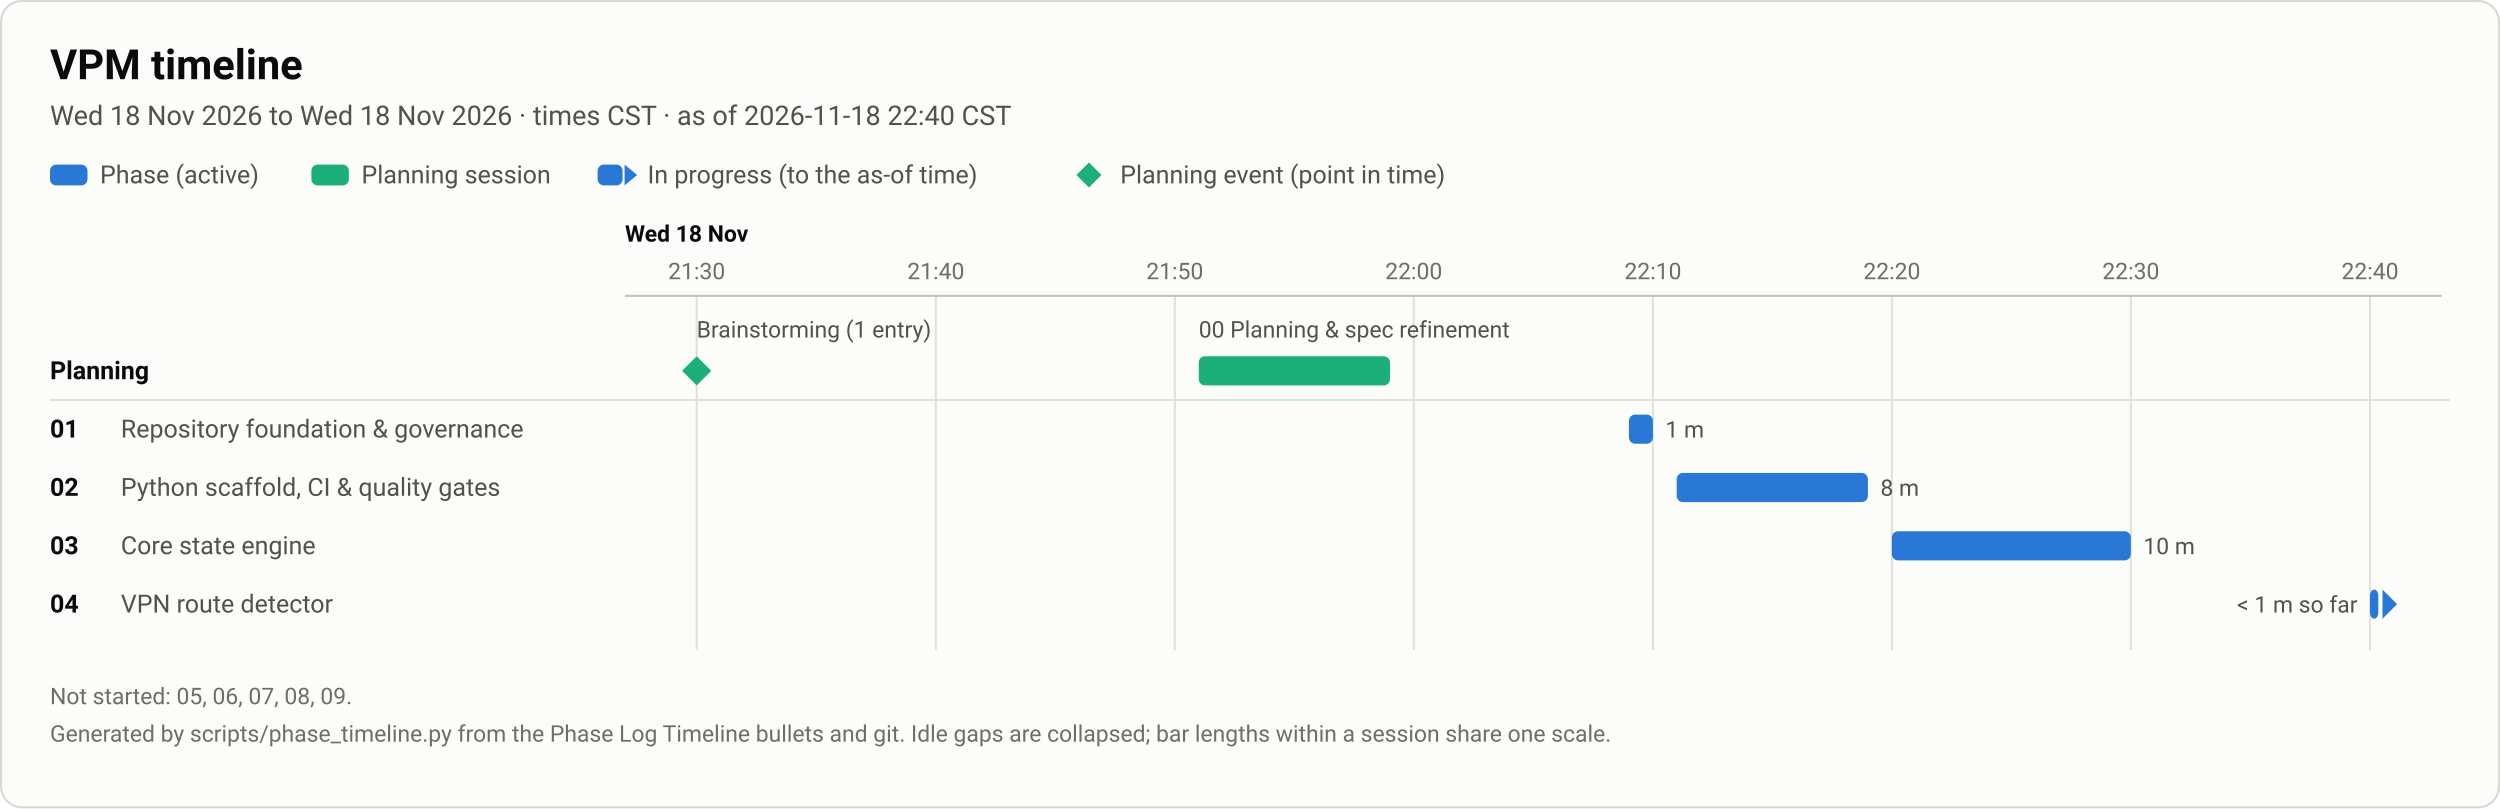
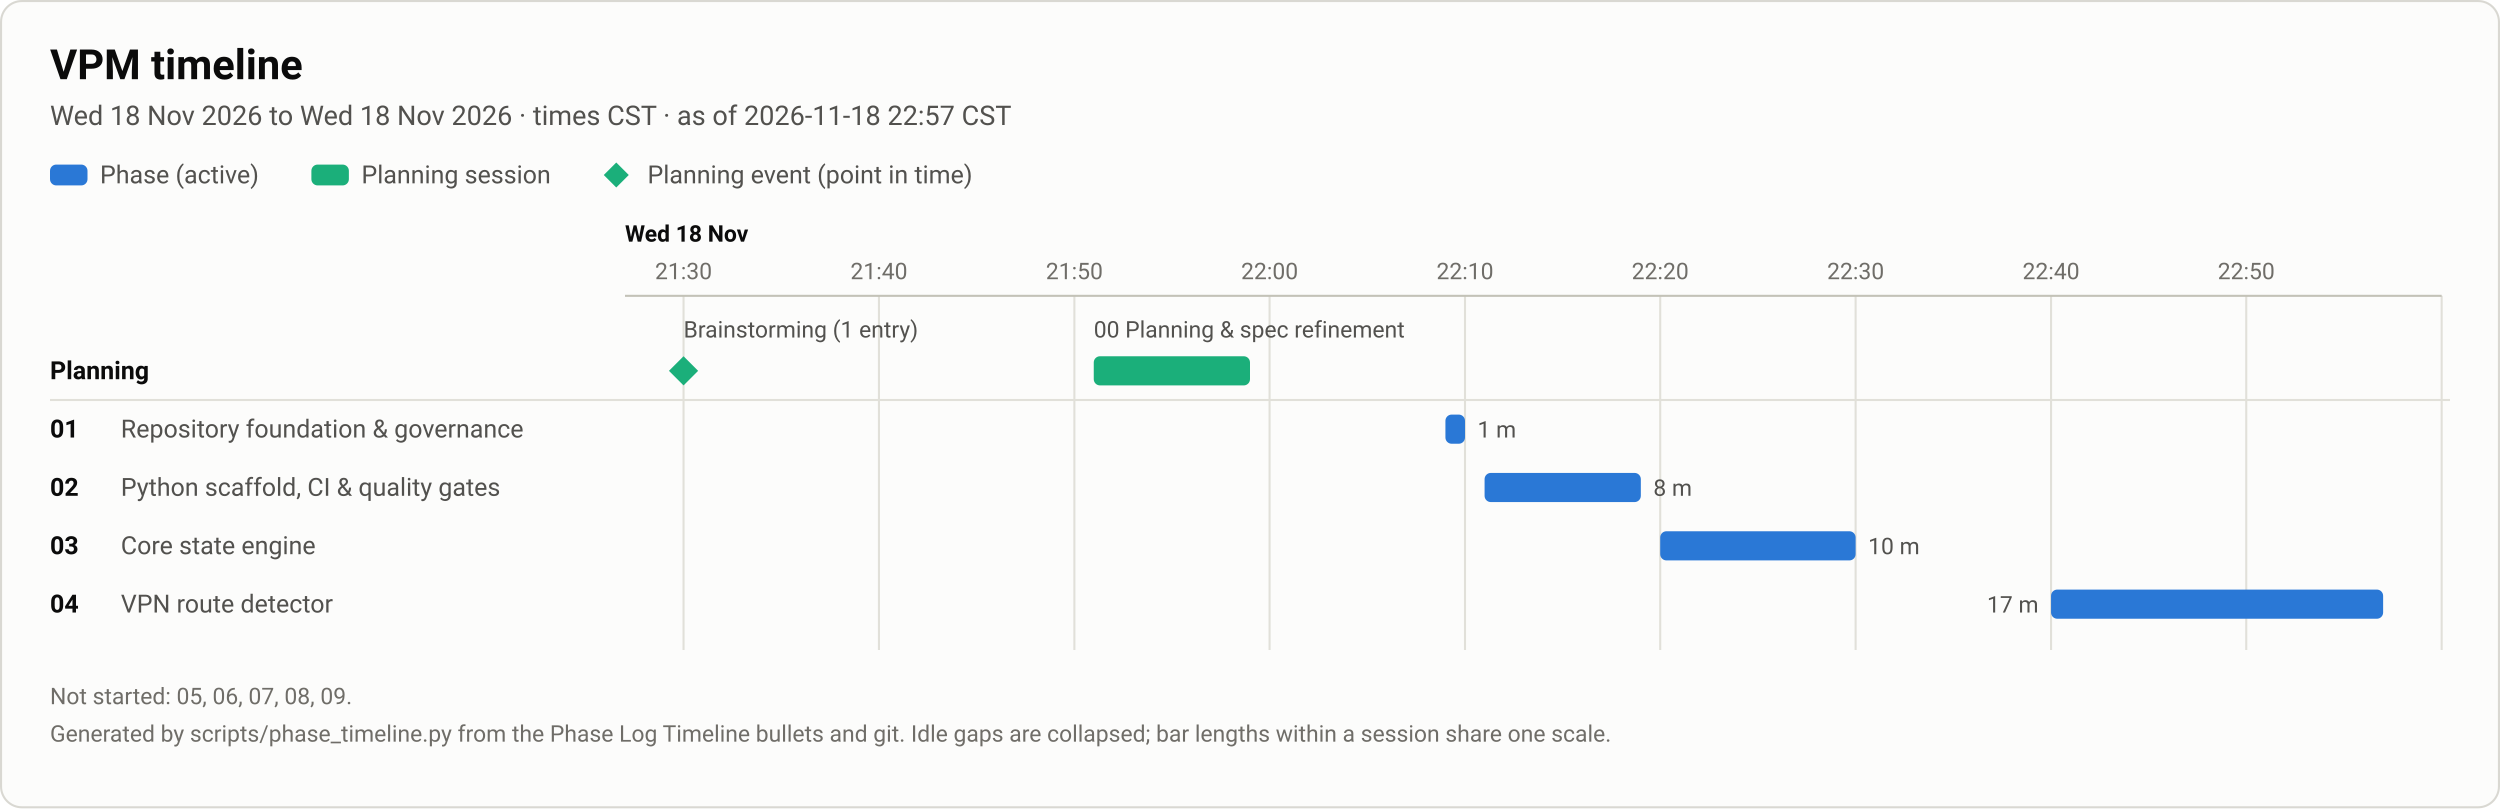
<svg xmlns="http://www.w3.org/2000/svg" width="1200" height="388" viewBox="0 0 1200 388" role="img" aria-labelledby="tl-title tl-desc" font-family="system-ui, -apple-system, &quot;Segoe UI&quot;, Roboto, sans-serif" data-timeline-format="1">
  <style>.card{fill:#fcfcfb;stroke:#d9d8d2}.t1{fill:#0b0b0b}.t2{fill:#52514e}.t3{fill:#6f6d68}.grid{stroke:#e1e0d9}.axis{stroke:#c3c2b7}.brk{fill:#f1f0ec}.brke{stroke:#c3c2b7;fill:none}.ph{fill:#2a78d6}.pl{fill:#1baf7a}.tail{stroke:#2a78d6}.tailpl{stroke:#1baf7a}.hb{fill:#fbe1d6}.hl{stroke:#eb6834}.wo{stroke:#eb6834;fill:none}.ap{stroke:#0b0b0b;fill:none}.sep{stroke:#e1e0d9}text{font-variant-numeric:tabular-nums}@media (prefers-color-scheme: dark){.card{fill:#1a1a19;stroke:#3a3a37}.t1{fill:#f0efec}.t2{fill:#c3c2b7}.t3{fill:#a3a19a}.grid{stroke:#2c2c2a}.axis{stroke:#4a4a46}.brk{fill:#262624}.brke{stroke:#4a4a46;fill:none}.ph{fill:#3987e5}.pl{fill:#199e70}.tail{stroke:#3987e5}.tailpl{stroke:#199e70}.hb{fill:#4a2a1c}.hl{stroke:#d95926}.wo{stroke:#d95926;fill:none}.ap{stroke:#f0efec;fill:none}.sep{stroke:#2c2c2a}}</style>
  <defs>
    <pattern id="tl-hatch" patternUnits="userSpaceOnUse" width="6" height="6" patternTransform="rotate(45)">
      <rect class="hb" width="6" height="6" />
      <line class="hl" x1="1.5" y1="0" x2="1.5" y2="6" stroke-width="2.4" />
    </pattern>
  </defs>
  <rect class="card" x="0.5" y="0.5" width="1199" height="387" rx="10" />
  <text class="t1" x="24" y="38" font-size="20" font-weight="600">VPM timeline</text>
-   <text class="t2" x="24" y="60" font-size="13">Wed 18 Nov 2026 to Wed 18 Nov 2026 · times CST · as of 2026-11-18 22:40 CST</text>
+   <text class="t2" x="24" y="60" font-size="13">Wed 18 Nov 2026 to Wed 18 Nov 2026 · times CST · as of 2026-11-18 22:57 CST</text>
  <rect class="ph" x="24.0" y="79" width="18" height="10" rx="3" />
  <text class="t2" x="48" y="88" font-size="12">Phase (active)</text>
  <rect class="pl" x="149.462" y="79" width="18" height="10" rx="3" />
  <text class="t2" x="173.5" y="88" font-size="12">Planning session</text>
-   <rect class="ph" x="286.848" y="79" width="12" height="10" rx="3" />
-   <path class="ph" d="M299.8 79l6 5l-6 5z" />
-   <text class="t2" x="310.8" y="88" font-size="12">In progress (to the as-of time)</text>
-   <path class="pl" d="M522.7 78l6 6l-6 6l-6-6z" />
-   <text class="t2" x="537.7" y="88" font-size="12">Planning event (point in time)</text>
+   <path class="pl" d="M295.8 78l6 6l-6 6l-6-6z" />
+   <text class="t2" x="310.8" y="88" font-size="12">Planning event (point in time)</text>
  <text class="t1" x="300" y="116" font-size="11" font-weight="600">Wed 18 Nov</text>
-   <line class="grid" x1="334.4" x2="334.4" y1="142" y2="312" stroke-width="1" />
-   <text class="t3" x="334.4" y="134" font-size="11" text-anchor="middle">21:30</text>
-   <line class="grid" x1="449.2" x2="449.2" y1="142" y2="312" stroke-width="1" />
-   <text class="t3" x="449.2" y="134" font-size="11" text-anchor="middle">21:40</text>
-   <line class="grid" x1="563.9" x2="563.9" y1="142" y2="312" stroke-width="1" />
-   <text class="t3" x="563.9" y="134" font-size="11" text-anchor="middle">21:50</text>
-   <line class="grid" x1="678.6" x2="678.6" y1="142" y2="312" stroke-width="1" />
-   <text class="t3" x="678.6" y="134" font-size="11" text-anchor="middle">22:00</text>
-   <line class="grid" x1="793.4" x2="793.4" y1="142" y2="312" stroke-width="1" />
-   <text class="t3" x="793.4" y="134" font-size="11" text-anchor="middle">22:10</text>
-   <line class="grid" x1="908.1" x2="908.1" y1="142" y2="312" stroke-width="1" />
-   <text class="t3" x="908.1" y="134" font-size="11" text-anchor="middle">22:20</text>
-   <line class="grid" x1="1022.8" x2="1022.8" y1="142" y2="312" stroke-width="1" />
-   <text class="t3" x="1022.8" y="134" font-size="11" text-anchor="middle">22:30</text>
-   <line class="grid" x1="1137.6" x2="1137.6" y1="142" y2="312" stroke-width="1" />
-   <text class="t3" x="1137.6" y="134" font-size="11" text-anchor="middle">22:40</text>
+   <line class="grid" x1="328.1" x2="328.1" y1="142" y2="312" stroke-width="1" />
+   <text class="t3" x="328.1" y="134" font-size="11" text-anchor="middle">21:30</text>
+   <line class="grid" x1="421.9" x2="421.9" y1="142" y2="312" stroke-width="1" />
+   <text class="t3" x="421.9" y="134" font-size="11" text-anchor="middle">21:40</text>
+   <line class="grid" x1="515.7" x2="515.7" y1="142" y2="312" stroke-width="1" />
+   <text class="t3" x="515.7" y="134" font-size="11" text-anchor="middle">21:50</text>
+   <line class="grid" x1="609.4" x2="609.4" y1="142" y2="312" stroke-width="1" />
+   <text class="t3" x="609.4" y="134" font-size="11" text-anchor="middle">22:00</text>
+   <line class="grid" x1="703.2" x2="703.2" y1="142" y2="312" stroke-width="1" />
+   <text class="t3" x="703.2" y="134" font-size="11" text-anchor="middle">22:10</text>
+   <line class="grid" x1="796.9" x2="796.9" y1="142" y2="312" stroke-width="1" />
+   <text class="t3" x="796.9" y="134" font-size="11" text-anchor="middle">22:20</text>
+   <line class="grid" x1="890.7" x2="890.7" y1="142" y2="312" stroke-width="1" />
+   <text class="t3" x="890.7" y="134" font-size="11" text-anchor="middle">22:30</text>
+   <line class="grid" x1="984.5" x2="984.5" y1="142" y2="312" stroke-width="1" />
+   <text class="t3" x="984.5" y="134" font-size="11" text-anchor="middle">22:40</text>
+   <line class="grid" x1="1078.2" x2="1078.2" y1="142" y2="312" stroke-width="1" />
+   <text class="t3" x="1078.2" y="134" font-size="11" text-anchor="middle">22:50</text>
+   <line class="grid" x1="1172" x2="1172" y1="142" y2="312" stroke-width="1" />
  <line class="axis" x1="300" x2="1172" y1="142" y2="142" stroke-width="1" />
  <text class="t1" x="24" y="182" font-size="12" font-weight="600">Planning</text>
  <g id="tl-bs1">
-     <path class="pl" d="M334.4 171l7 7l-7 7l-7-7z" />
+     <path class="pl" d="M328.1 171l7 7l-7 7l-7-7z" />
  </g>
-   <text class="t2" x="334.4" y="162" font-size="11">Brainstorming (1 entry)</text>
+   <text class="t2" x="328.1" y="162" font-size="11">Brainstorming (1 entry)</text>
  <g id="tl-p00">
-     <rect class="pl" x="575.4" y="171" width="91.8" height="14" rx="3" />
+     <rect class="pl" x="525" y="171" width="75" height="14" rx="3" />
  </g>
-   <text class="t2" x="575.4" y="162" font-size="11">00 Planning &amp; spec refinement</text>
+   <text class="t2" x="525" y="162" font-size="11">00 Planning &amp; spec refinement</text>
  <line class="sep" x1="24" x2="1176" y1="192" y2="192" stroke-width="1" />
  <text class="t1" x="24" y="210" font-size="12" font-weight="600">01</text>
  <text class="t2" x="58" y="210" font-size="12">Repository foundation &amp; governance</text>
  <g id="tl-p01">
-     <rect class="ph" x="781.9" y="199" width="11.5" height="14" rx="3" />
+     <rect class="ph" x="693.8" y="199" width="9.4" height="14" rx="3" />
  </g>
-   <text class="t2" x="799.4" y="210" font-size="11">1 m</text>
+   <text class="t2" x="709.2" y="210" font-size="11">1 m</text>
  <text class="t1" x="24" y="238" font-size="12" font-weight="600">02</text>
  <text class="t2" x="58" y="238" font-size="12">Python scaffold, CI &amp; quality gates</text>
  <g id="tl-p02">
-     <rect class="ph" x="804.8" y="227" width="91.8" height="14" rx="3" />
+     <rect class="ph" x="712.6" y="227" width="75" height="14" rx="3" />
  </g>
-   <text class="t2" x="902.6" y="238" font-size="11">8 m</text>
+   <text class="t2" x="793.6" y="238" font-size="11">8 m</text>
  <text class="t1" x="24" y="266" font-size="12" font-weight="600">03</text>
  <text class="t2" x="58" y="266" font-size="12">Core state engine</text>
  <g id="tl-p03">
-     <rect class="ph" x="908.1" y="255" width="114.7" height="14" rx="3" />
+     <rect class="ph" x="796.9" y="255" width="93.8" height="14" rx="3" />
  </g>
-   <text class="t2" x="1028.8" y="266" font-size="11">10 m</text>
+   <text class="t2" x="896.7" y="266" font-size="11">10 m</text>
  <text class="t1" x="24" y="294" font-size="12" font-weight="600">04</text>
  <text class="t2" x="58" y="294" font-size="12">VPN route detector</text>
  <g id="tl-p04">
-     <rect class="ph" x="1137.6" y="283" width="4" height="14" rx="3" />
-     <path class="ph" d="M1143.6 283l7 7l-7 7z" />
+     <rect class="ph" x="984.5" y="283" width="159.4" height="14" rx="3" />
  </g>
-   <text class="t2" x="1131.6" y="294" font-size="11" text-anchor="end">&lt; 1 m so far</text>
+   <text class="t2" x="978.5" y="294" font-size="11" text-anchor="end">17 m</text>
  <text class="t3" x="24" y="338" font-size="11">Not started: 05, 06, 07, 08, 09.</text>
  <text class="t3" x="24" y="356" font-size="11">Generated by scripts/phase_timeline.py from the Phase Log Timeline bullets and git. Idle gaps are collapsed; bar lengths within a session share one scale.</text>
</svg>
